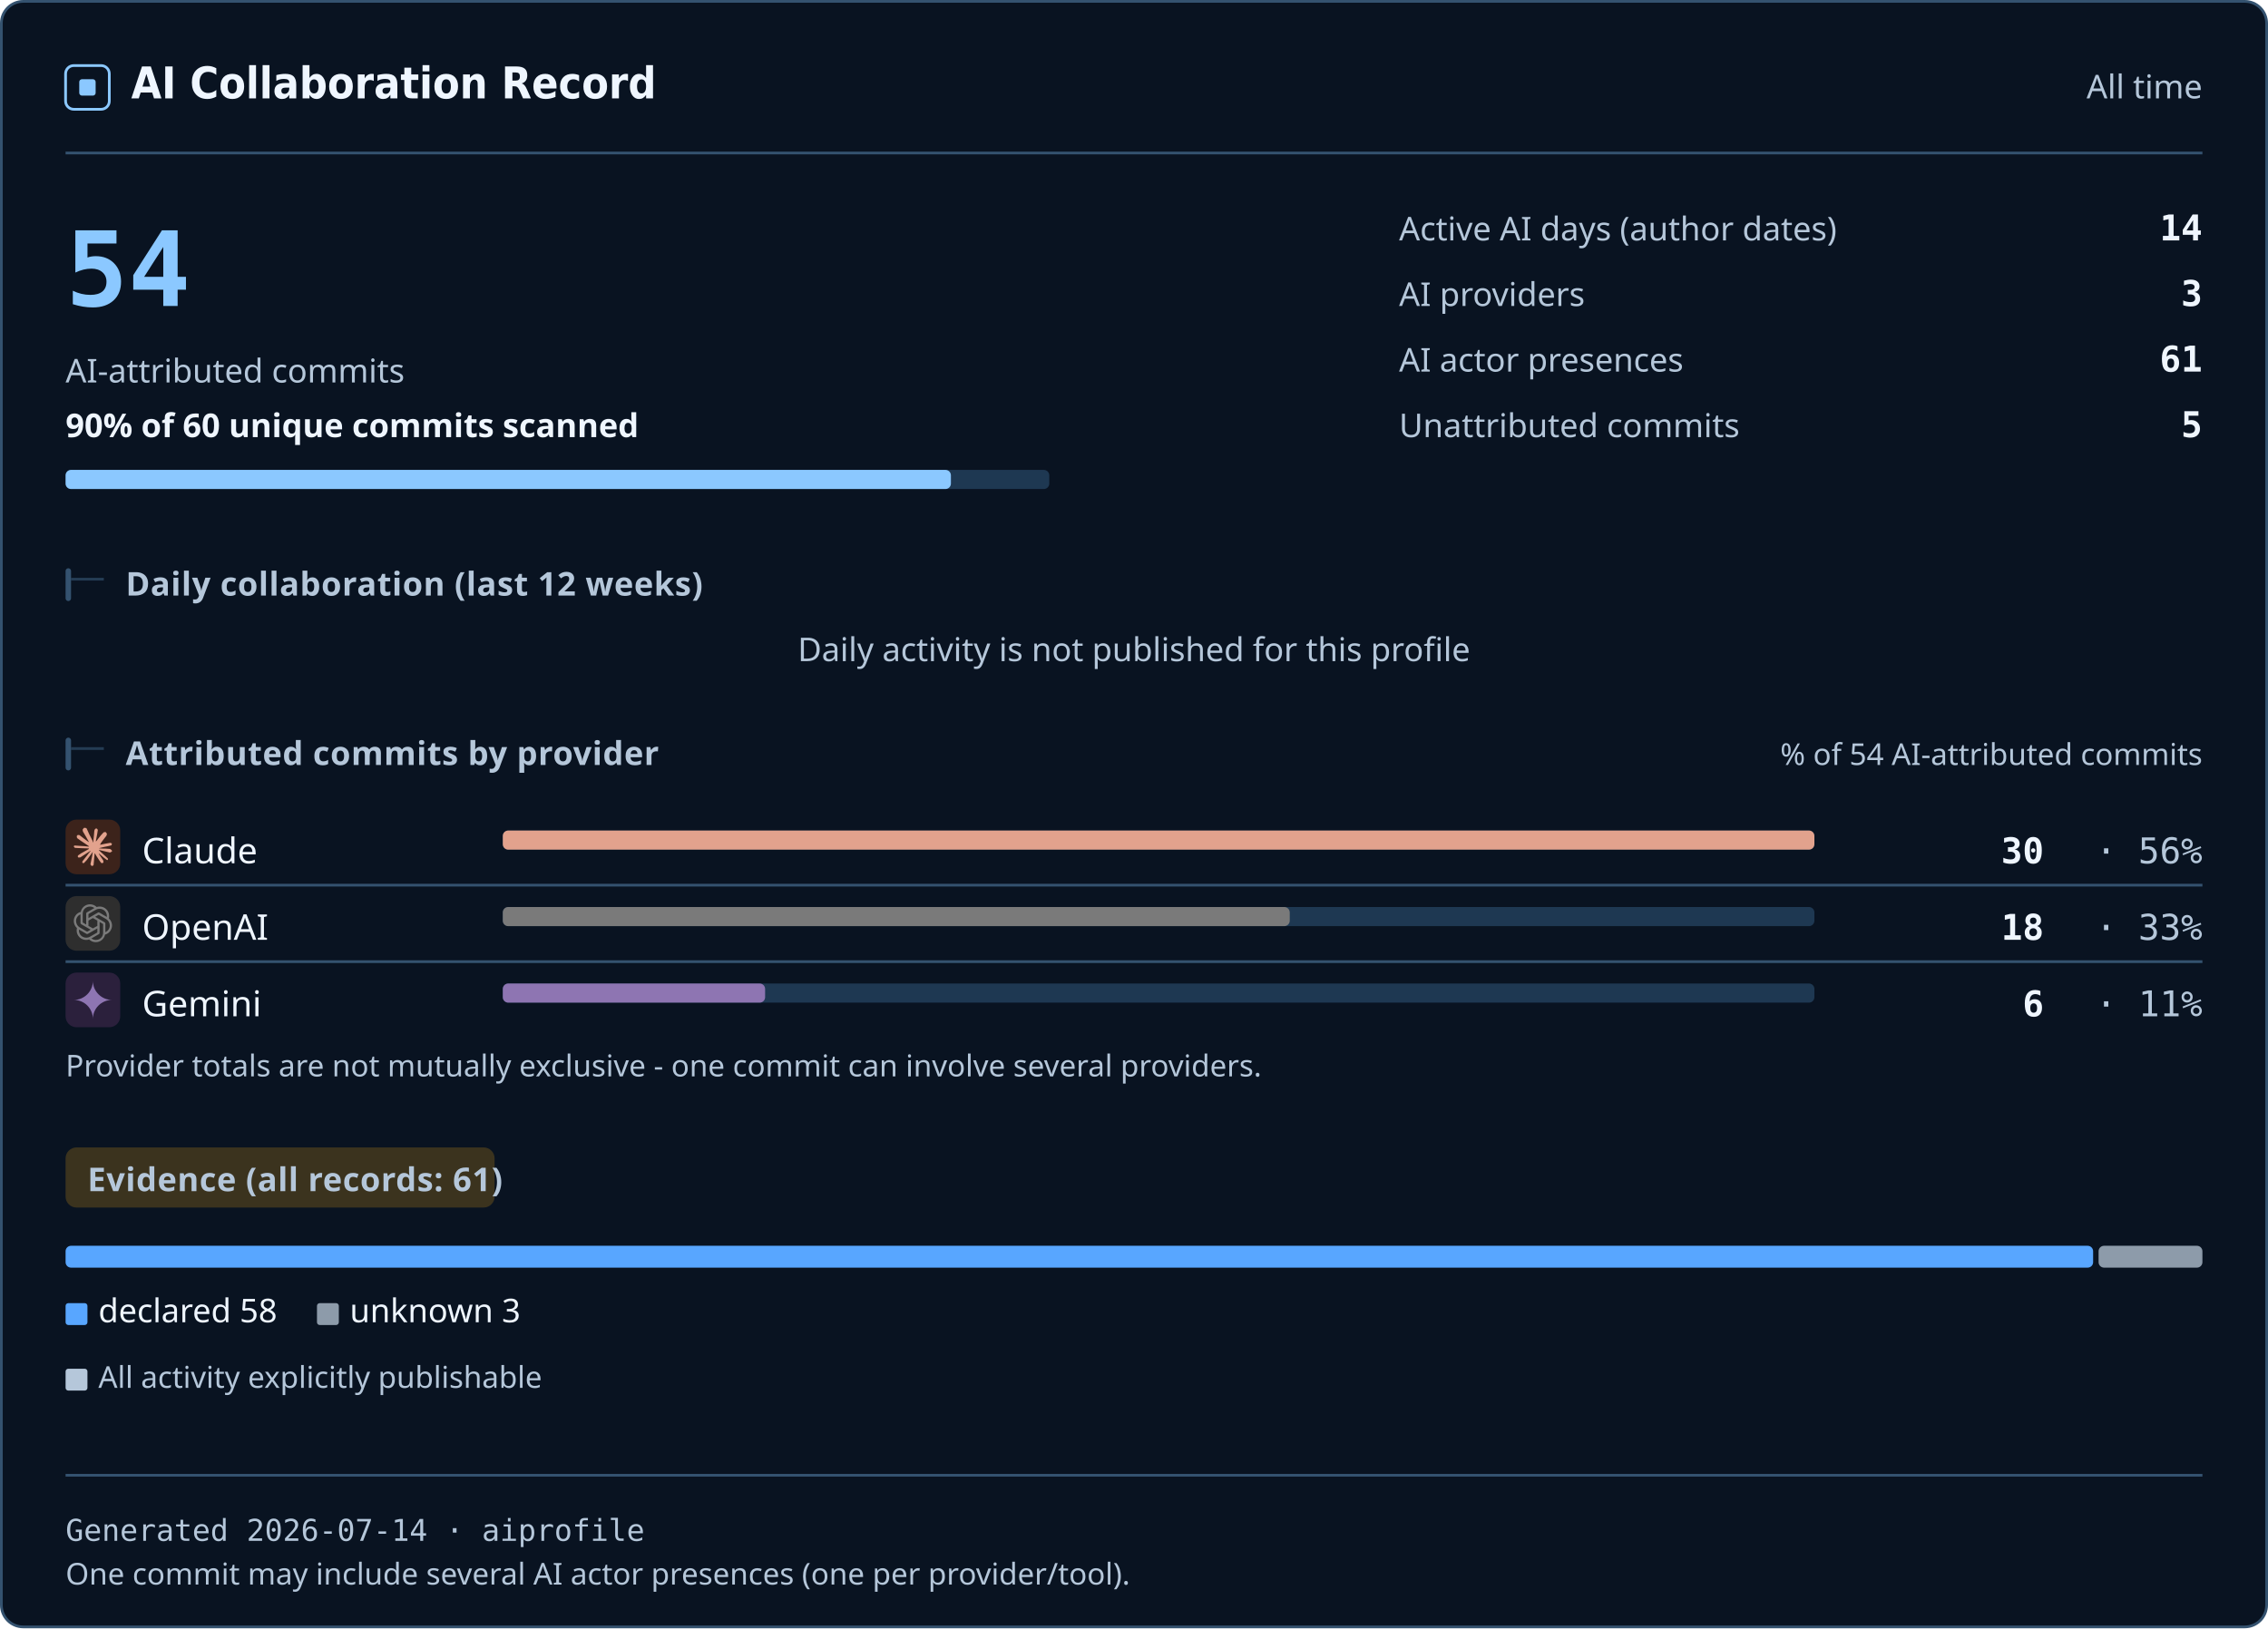
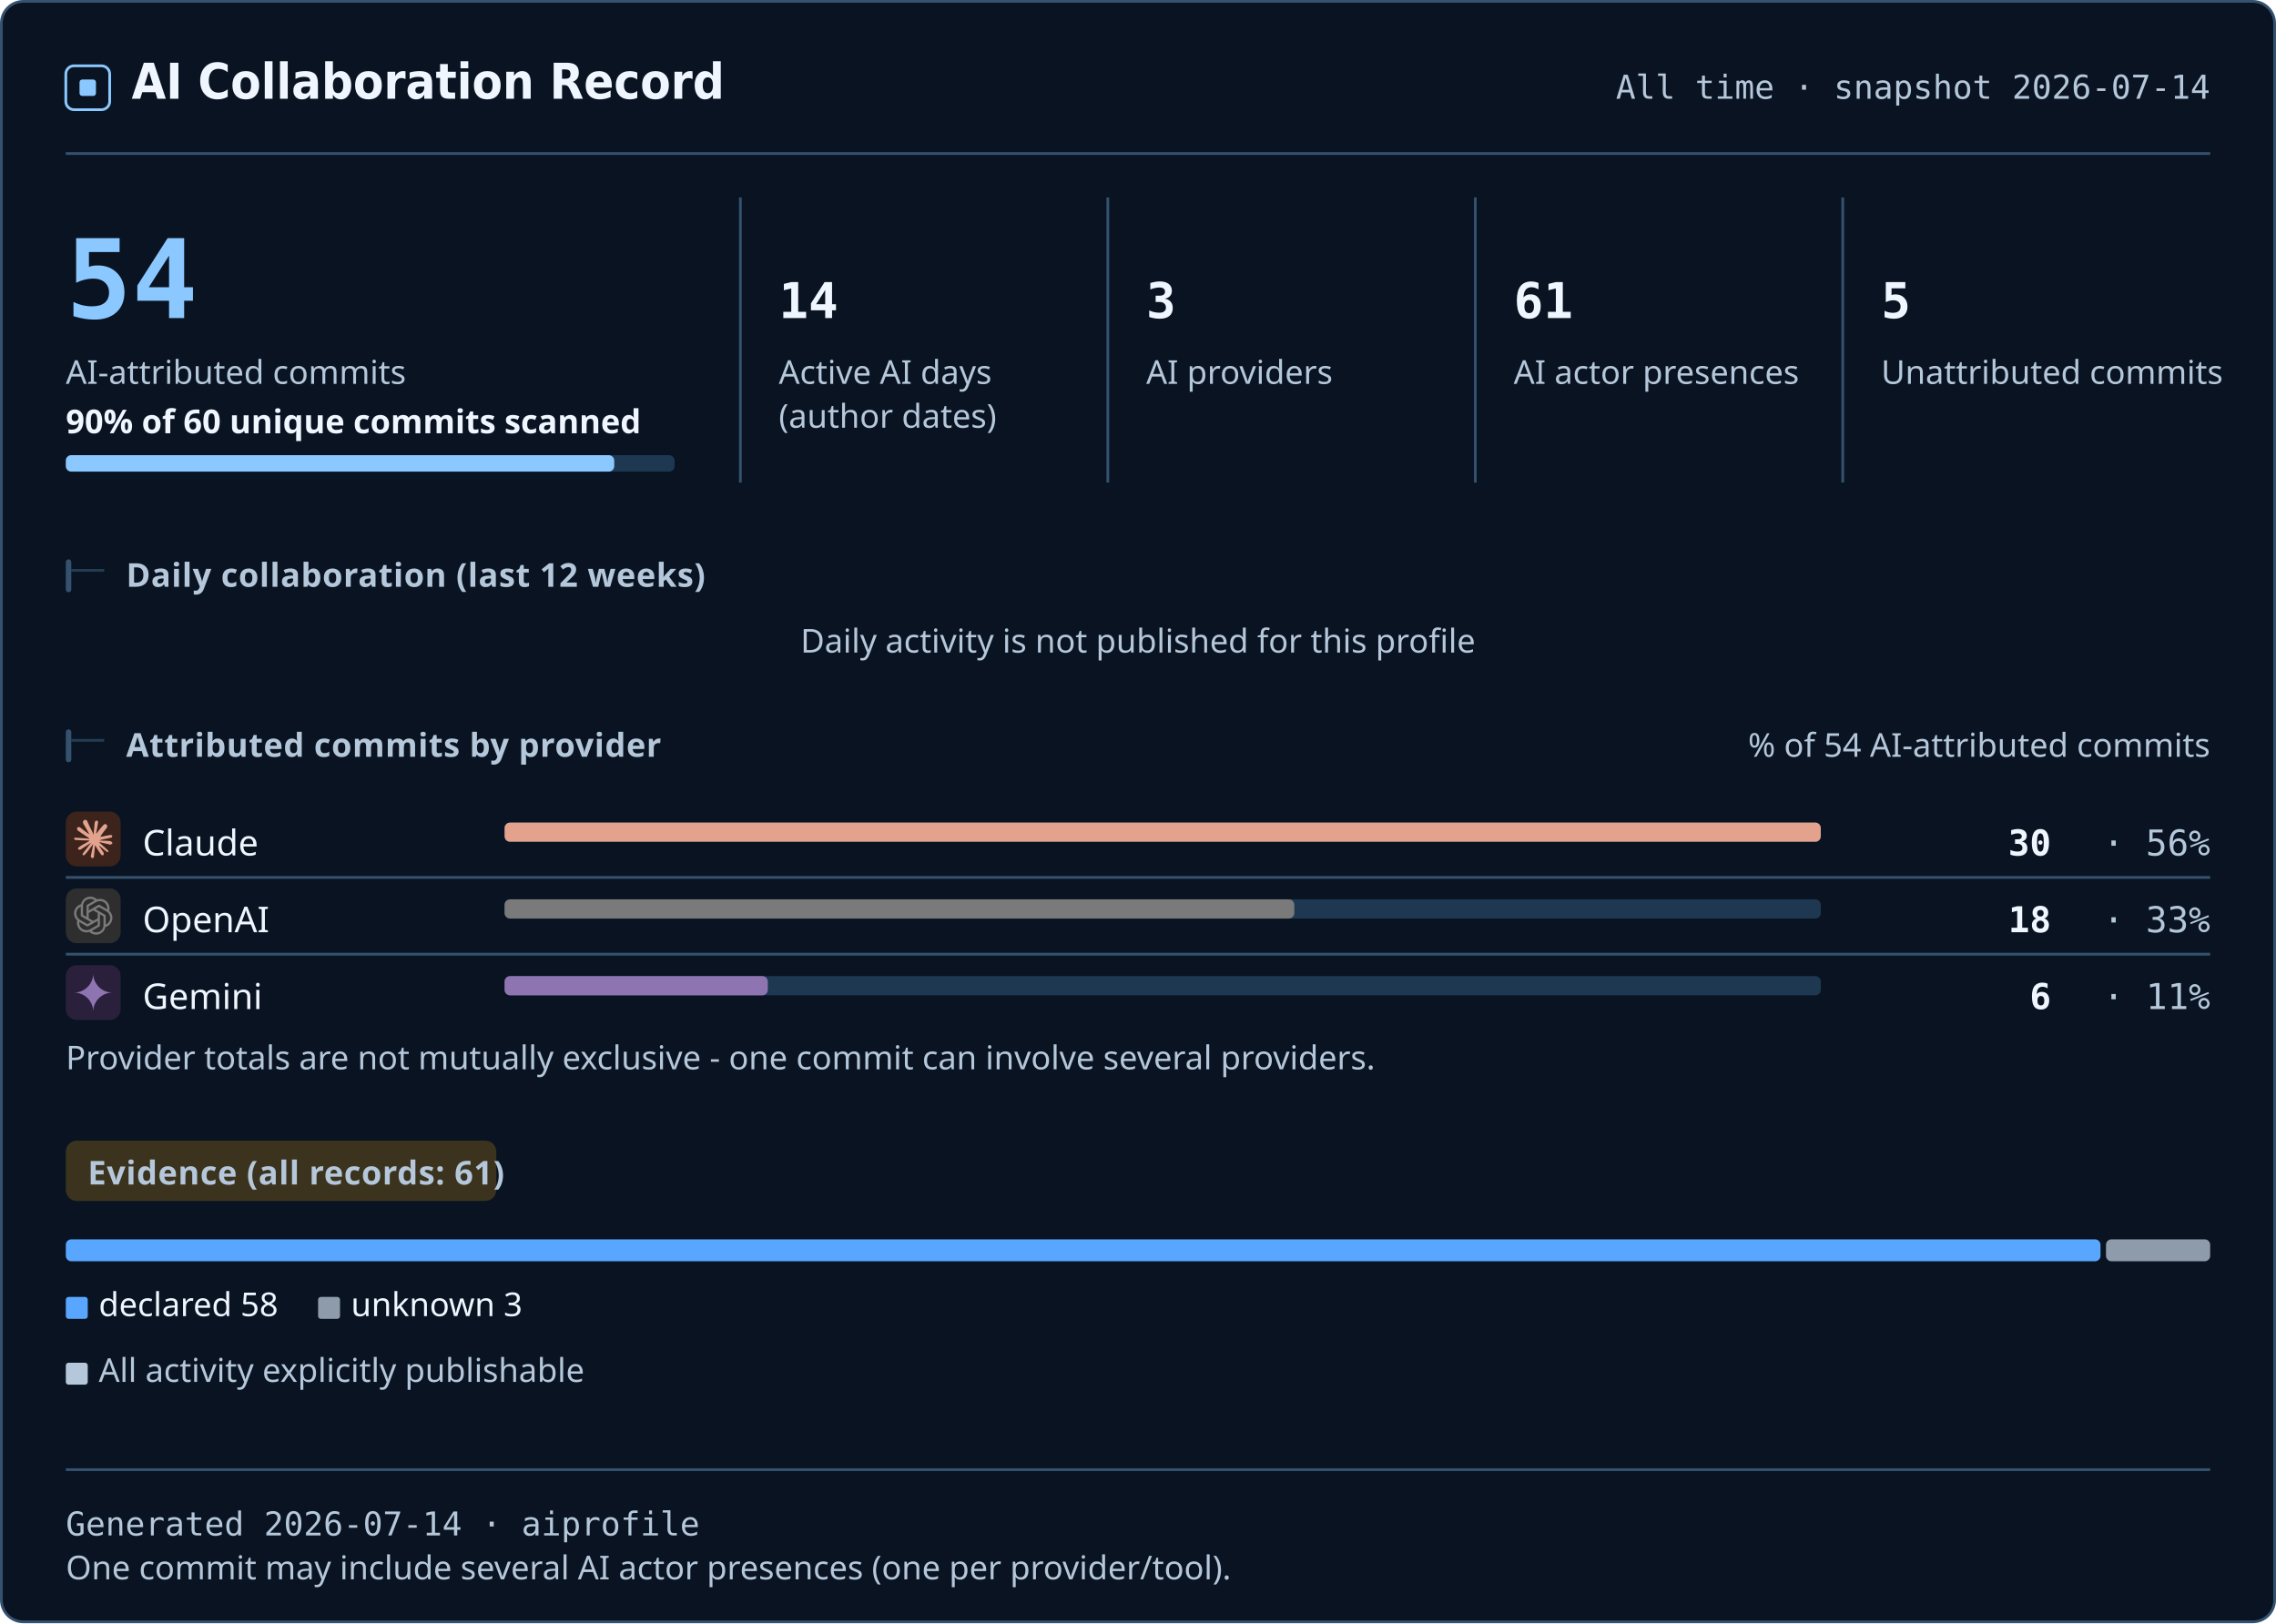
- <svg xmlns="http://www.w3.org/2000/svg" width="830" height="596" viewBox="0 0 830 596" role="img" aria-labelledby="aiprofileSummaryTitle aiprofileSummaryDesc">
-   <rect x="0.5" y="0.5" width="829" height="595" rx="8" fill="#091321" stroke="#34526f" stroke-width="1" />
+ <svg xmlns="http://www.w3.org/2000/svg" width="830" height="592" viewBox="0 0 830 592" role="img" aria-labelledby="aiprofileSummaryTitle aiprofileSummaryDesc">
+   <rect x="0.5" y="0.5" width="829" height="591" rx="8" fill="#091321" stroke="#34526f" stroke-width="1" />
  <rect x="24" y="24" width="16" height="16" rx="3" fill="#091321" stroke="#8bc8ff" stroke-width="1" />
  <rect x="29" y="29" width="6" height="6" rx="1" fill="#8bc8ff" />
-   <text x="48" y="36" font-family="'IBM Plex Sans Condensed', 'Aptos Display', 'Segoe UI', 'DejaVu Sans Condensed', sans-serif" font-size="16" font-weight="600" fill="#eff6ff" text-anchor="start">AI Collaboration Record</text>
-   <text x="806" y="36" font-family="'IBM Plex Sans', 'Aptos', 'Segoe UI', 'Noto Sans', 'DejaVu Sans', sans-serif" font-size="12" font-weight="400" fill="#b5c7da" text-anchor="end">All time</text>
+   <text x="48" y="36" font-family="'IBM Plex Sans Condensed', 'Aptos Display', 'Segoe UI', 'DejaVu Sans Condensed', sans-serif" font-size="18" font-weight="600" fill="#eff6ff" text-anchor="start">AI Collaboration Record</text>
+   <text x="806" y="36" font-family="'IBM Plex Mono', 'Cascadia Mono', 'SFMono-Regular', 'DejaVu Sans Mono', Consolas, monospace" font-size="12" font-weight="400" fill="#b5c7da" text-anchor="end">All time · snapshot 2026-07-14</text>
  <line x1="24" y1="56" x2="806" y2="56" stroke="#34526f" />
-   <text x="24" y="112" font-family="'IBM Plex Mono', 'Cascadia Mono', 'SFMono-Regular', 'DejaVu Sans Mono', Consolas, monospace" font-size="38" font-weight="700" fill="#8bc8ff" text-anchor="start">54</text>
+   <text x="24" y="116" font-family="'IBM Plex Mono', 'Cascadia Mono', 'SFMono-Regular', 'DejaVu Sans Mono', Consolas, monospace" font-size="40" font-weight="700" fill="#8bc8ff" text-anchor="start">54</text>
  <text x="24" y="140" font-family="'IBM Plex Sans', 'Aptos', 'Segoe UI', 'Noto Sans', 'DejaVu Sans', sans-serif" font-size="12" font-weight="400" fill="#b5c7da" text-anchor="start">AI-attributed commits</text>
-   <text x="24" y="160" font-family="'IBM Plex Sans', 'Aptos', 'Segoe UI', 'Noto Sans', 'DejaVu Sans', sans-serif" font-size="12" font-weight="600" fill="#eff6ff" text-anchor="start">90% of 60 unique commits scanned</text>
-   <rect x="24" y="172" width="360" height="7" rx="2" fill="#1e3852" />
-   <rect x="24" y="172" width="324" height="7" rx="2" fill="#8bc8ff" />
-   <text x="512" y="88" font-family="'IBM Plex Sans', 'Aptos', 'Segoe UI', 'Noto Sans', 'DejaVu Sans', sans-serif" font-size="12" font-weight="400" fill="#b5c7da" text-anchor="start">Active AI days (author dates)</text>
-   <text x="806" y="88" font-family="'IBM Plex Mono', 'Cascadia Mono', 'SFMono-Regular', 'DejaVu Sans Mono', Consolas, monospace" font-size="13" font-weight="600" fill="#eff6ff" text-anchor="end">14</text>
-   <text x="512" y="112" font-family="'IBM Plex Sans', 'Aptos', 'Segoe UI', 'Noto Sans', 'DejaVu Sans', sans-serif" font-size="12" font-weight="400" fill="#b5c7da" text-anchor="start">AI providers</text>
-   <text x="806" y="112" font-family="'IBM Plex Mono', 'Cascadia Mono', 'SFMono-Regular', 'DejaVu Sans Mono', Consolas, monospace" font-size="13" font-weight="600" fill="#eff6ff" text-anchor="end">3</text>
-   <text x="512" y="136" font-family="'IBM Plex Sans', 'Aptos', 'Segoe UI', 'Noto Sans', 'DejaVu Sans', sans-serif" font-size="12" font-weight="400" fill="#b5c7da" text-anchor="start">AI actor presences</text>
-   <text x="806" y="136" font-family="'IBM Plex Mono', 'Cascadia Mono', 'SFMono-Regular', 'DejaVu Sans Mono', Consolas, monospace" font-size="13" font-weight="600" fill="#eff6ff" text-anchor="end">61</text>
-   <text x="512" y="160" font-family="'IBM Plex Sans', 'Aptos', 'Segoe UI', 'Noto Sans', 'DejaVu Sans', sans-serif" font-size="12" font-weight="400" fill="#b5c7da" text-anchor="start">Unattributed commits</text>
-   <text x="806" y="160" font-family="'IBM Plex Mono', 'Cascadia Mono', 'SFMono-Regular', 'DejaVu Sans Mono', Consolas, monospace" font-size="13" font-weight="600" fill="#eff6ff" text-anchor="end">5</text>
-   <rect x="24" y="208" width="2" height="12" rx="1" fill="#34526f" />
-   <line x1="26" y1="212" x2="38" y2="212" stroke="#34526f" stroke-opacity="0.65" />
-   <text x="46" y="218" font-family="'IBM Plex Sans', 'Aptos', 'Segoe UI', 'Noto Sans', 'DejaVu Sans', sans-serif" font-size="12" font-weight="600" fill="#b5c7da" text-anchor="start" letter-spacing="0.2">Daily collaboration (last 12 weeks)</text>
-   <text x="415" y="242" font-family="'IBM Plex Sans', 'Aptos', 'Segoe UI', 'Noto Sans', 'DejaVu Sans', sans-serif" font-size="12" font-weight="400" fill="#b5c7da" text-anchor="middle">Daily activity is not published for this profile</text>
-   <rect x="24" y="270" width="2" height="12" rx="1" fill="#34526f" />
-   <line x1="26" y1="274" x2="38" y2="274" stroke="#34526f" stroke-opacity="0.65" />
-   <text x="46" y="280" font-family="'IBM Plex Sans', 'Aptos', 'Segoe UI', 'Noto Sans', 'DejaVu Sans', sans-serif" font-size="12" font-weight="600" fill="#b5c7da" text-anchor="start" letter-spacing="0.2">Attributed commits by provider</text>
-   <text x="806" y="280" font-family="'IBM Plex Sans', 'Aptos', 'Segoe UI', 'Noto Sans', 'DejaVu Sans', sans-serif" font-size="11" font-weight="400" fill="#b5c7da" text-anchor="end">% of 54 AI-attributed commits</text>
-   <rect x="24" y="300" width="20" height="20" rx="4" fill="#3C231B" />
-   <path d="m4.714 15.956 4.717-2.647.079-.231-.079-.128h-.231l-.789-.049-2.696-.073-2.337-.097-2.265-.121-.571-.121-.534-.704.055-.352.48-.322.686.061 1.518.103 2.277.158 1.651.097 2.447.255h.389l.055-.158-.134-.097-.103-.097L6.973 9.836l-2.55-1.688-1.336-.971-.723-.492-.364-.461-.158-1.008.656-.723.88.061.225.061.892.686 1.906 1.475 2.489 1.834.364.303.146-.103.018-.073-.164-.273-1.354-2.447-1.445-2.489-.643-1.032-.17-.619c-.061-.255-.103-.467-.103-.729L6.287.134 6.7 0l.996.134.419.364.619 1.415 1.002 2.228 1.554 3.03.455.898.243.832.091.255h.158v-.146l.128-1.706.237-2.095.231-2.696.079-.759.376-.911.747-.492.583.279.48.686-.067.443-.285 1.852-.559 2.902-.364 1.943h.212l.243-.243.984-1.305 1.651-2.064.729-.82.85-.905.546-.431h1.032l.759 1.129-.34 1.166-1.062 1.348-.88 1.141-1.263 1.7-.789 1.36.073.109.188-.018 2.853-.607 1.542-.279 1.84-.316.832.389.091.395-.328.807-1.967.486-2.307.461-3.436.814-.043.03.049.061 1.548.146.662.036h1.621l3.018.225.789.522.474.638-.079.486-1.214.619-1.639-.389-3.825-.911-1.311-.328h-.182v.109l1.093 1.069 2.003 1.809 2.507 2.331.128.577-.322.455-.34-.049-2.204-1.657-.85-.747-1.925-1.621h-.128v.17l.443.65 2.344 3.521.121 1.081-.17.352-.607.212-.668-.121-1.372-1.925L14.38 17.959l-1.141-1.943-.14.079-.674 7.255-.316.37-.729.279-.607-.461-.322-.747.322-1.475.389-1.925.316-1.53.285-1.9.17-.631-.012-.043-.14.018-1.433 1.967-2.18 2.945-1.724 1.846-.413.164-.716-.37.067-.662.401-.589 2.386-3.036 1.439-1.882.929-1.087-.006-.158h-.055l-6.338 4.116-1.129.146-.486-.455.061-.747.231-.243 1.906-1.311Z" fill="#E2A28D" transform="translate(27,303) scale(0.583333)" />
-   <text x="52" y="316" font-family="'IBM Plex Sans', 'Aptos', 'Segoe UI', 'Noto Sans', 'DejaVu Sans', sans-serif" font-size="13" font-weight="400" fill="#eff6ff" text-anchor="start">Claude</text>
-   <rect x="184" y="304" width="480" height="7" rx="2" fill="#1e3852" />
-   <rect x="184" y="304" width="480" height="7" rx="2" fill="#E2A28D" />
-   <text x="748" y="316" font-family="'IBM Plex Mono', 'Cascadia Mono', 'SFMono-Regular', 'DejaVu Sans Mono', Consolas, monospace" font-size="13" text-anchor="end">
+   <text x="24" y="158" font-family="'IBM Plex Sans', 'Aptos', 'Segoe UI', 'Noto Sans', 'DejaVu Sans', sans-serif" font-size="12" font-weight="600" fill="#eff6ff" text-anchor="start">90% of 60 unique commits scanned</text>
+   <rect x="24" y="166" width="222" height="6" rx="2" fill="#1e3852" />
+   <rect x="24" y="166" width="200" height="6" rx="2" fill="#8bc8ff" />
+   <line x1="270" y1="72" x2="270" y2="176" stroke="#34526f" />
+   <text x="284" y="116" font-family="'IBM Plex Mono', 'Cascadia Mono', 'SFMono-Regular', 'DejaVu Sans Mono', Consolas, monospace" font-size="18" font-weight="600" fill="#eff6ff" text-anchor="start">14</text>
+   <text x="284" y="140" font-family="'IBM Plex Sans', 'Aptos', 'Segoe UI', 'Noto Sans', 'DejaVu Sans', sans-serif" font-size="12" font-weight="400" fill="#b5c7da" text-anchor="start">Active AI days</text>
+   <text x="284" y="156" font-family="'IBM Plex Sans', 'Aptos', 'Segoe UI', 'Noto Sans', 'DejaVu Sans', sans-serif" font-size="12" font-weight="400" fill="#b5c7da" text-anchor="start">(author dates)</text>
+   <line x1="404" y1="72" x2="404" y2="176" stroke="#34526f" />
+   <text x="418" y="116" font-family="'IBM Plex Mono', 'Cascadia Mono', 'SFMono-Regular', 'DejaVu Sans Mono', Consolas, monospace" font-size="18" font-weight="600" fill="#eff6ff" text-anchor="start">3</text>
+   <text x="418" y="140" font-family="'IBM Plex Sans', 'Aptos', 'Segoe UI', 'Noto Sans', 'DejaVu Sans', sans-serif" font-size="12" font-weight="400" fill="#b5c7da" text-anchor="start">AI providers</text>
+   <line x1="538" y1="72" x2="538" y2="176" stroke="#34526f" />
+   <text x="552" y="116" font-family="'IBM Plex Mono', 'Cascadia Mono', 'SFMono-Regular', 'DejaVu Sans Mono', Consolas, monospace" font-size="18" font-weight="600" fill="#eff6ff" text-anchor="start">61</text>
+   <text x="552" y="140" font-family="'IBM Plex Sans', 'Aptos', 'Segoe UI', 'Noto Sans', 'DejaVu Sans', sans-serif" font-size="12" font-weight="400" fill="#b5c7da" text-anchor="start">AI actor presences</text>
+   <line x1="672" y1="72" x2="672" y2="176" stroke="#34526f" />
+   <text x="686" y="116" font-family="'IBM Plex Mono', 'Cascadia Mono', 'SFMono-Regular', 'DejaVu Sans Mono', Consolas, monospace" font-size="18" font-weight="600" fill="#eff6ff" text-anchor="start">5</text>
+   <text x="686" y="140" font-family="'IBM Plex Sans', 'Aptos', 'Segoe UI', 'Noto Sans', 'DejaVu Sans', sans-serif" font-size="12" font-weight="400" fill="#b5c7da" text-anchor="start">Unattributed commits</text>
+   <rect x="24" y="204" width="2" height="12" rx="1" fill="#34526f" />
+   <line x1="26" y1="208" x2="38" y2="208" stroke="#34526f" stroke-opacity="0.65" />
+   <text x="46" y="214" font-family="'IBM Plex Sans', 'Aptos', 'Segoe UI', 'Noto Sans', 'DejaVu Sans', sans-serif" font-size="12" font-weight="600" fill="#b5c7da" text-anchor="start" letter-spacing="0.2">Daily collaboration (last 12 weeks)</text>
+   <text x="415" y="238" font-family="'IBM Plex Sans', 'Aptos', 'Segoe UI', 'Noto Sans', 'DejaVu Sans', sans-serif" font-size="12" font-weight="400" fill="#b5c7da" text-anchor="middle">Daily activity is not published for this profile</text>
+   <rect x="24" y="266" width="2" height="12" rx="1" fill="#34526f" />
+   <line x1="26" y1="270" x2="38" y2="270" stroke="#34526f" stroke-opacity="0.65" />
+   <text x="46" y="276" font-family="'IBM Plex Sans', 'Aptos', 'Segoe UI', 'Noto Sans', 'DejaVu Sans', sans-serif" font-size="12" font-weight="600" fill="#b5c7da" text-anchor="start" letter-spacing="0.2">Attributed commits by provider</text>
+   <text x="806" y="276" font-family="'IBM Plex Sans', 'Aptos', 'Segoe UI', 'Noto Sans', 'DejaVu Sans', sans-serif" font-size="12" font-weight="400" fill="#b5c7da" text-anchor="end">% of 54 AI-attributed commits</text>
+   <rect x="24" y="296" width="20" height="20" rx="4" fill="#3C231B" />
+   <path d="m4.714 15.956 4.717-2.647.079-.231-.079-.128h-.231l-.789-.049-2.696-.073-2.337-.097-2.265-.121-.571-.121-.534-.704.055-.352.48-.322.686.061 1.518.103 2.277.158 1.651.097 2.447.255h.389l.055-.158-.134-.097-.103-.097L6.973 9.836l-2.55-1.688-1.336-.971-.723-.492-.364-.461-.158-1.008.656-.723.88.061.225.061.892.686 1.906 1.475 2.489 1.834.364.303.146-.103.018-.073-.164-.273-1.354-2.447-1.445-2.489-.643-1.032-.17-.619c-.061-.255-.103-.467-.103-.729L6.287.134 6.7 0l.996.134.419.364.619 1.415 1.002 2.228 1.554 3.03.455.898.243.832.091.255h.158v-.146l.128-1.706.237-2.095.231-2.696.079-.759.376-.911.747-.492.583.279.48.686-.067.443-.285 1.852-.559 2.902-.364 1.943h.212l.243-.243.984-1.305 1.651-2.064.729-.82.85-.905.546-.431h1.032l.759 1.129-.34 1.166-1.062 1.348-.88 1.141-1.263 1.7-.789 1.36.073.109.188-.018 2.853-.607 1.542-.279 1.84-.316.832.389.091.395-.328.807-1.967.486-2.307.461-3.436.814-.043.03.049.061 1.548.146.662.036h1.621l3.018.225.789.522.474.638-.079.486-1.214.619-1.639-.389-3.825-.911-1.311-.328h-.182v.109l1.093 1.069 2.003 1.809 2.507 2.331.128.577-.322.455-.34-.049-2.204-1.657-.85-.747-1.925-1.621h-.128v.17l.443.65 2.344 3.521.121 1.081-.17.352-.607.212-.668-.121-1.372-1.925L14.38 17.959l-1.141-1.943-.14.079-.674 7.255-.316.37-.729.279-.607-.461-.322-.747.322-1.475.389-1.925.316-1.53.285-1.9.17-.631-.012-.043-.14.018-1.433 1.967-2.18 2.945-1.724 1.846-.413.164-.716-.37.067-.662.401-.589 2.386-3.036 1.439-1.882.929-1.087-.006-.158h-.055l-6.338 4.116-1.129.146-.486-.455.061-.747.231-.243 1.906-1.311Z" fill="#E2A28D" transform="translate(27,299) scale(0.583333)" />
+   <text x="52" y="312" font-family="'IBM Plex Sans', 'Aptos', 'Segoe UI', 'Noto Sans', 'DejaVu Sans', sans-serif" font-size="13" font-weight="400" fill="#eff6ff" text-anchor="start">Claude</text>
+   <rect x="184" y="300" width="480" height="7" rx="2" fill="#1e3852" />
+   <rect x="184" y="300" width="480" height="7" rx="2" fill="#E2A28D" />
+   <text x="748" y="312" font-family="'IBM Plex Mono', 'Cascadia Mono', 'SFMono-Regular', 'DejaVu Sans Mono', Consolas, monospace" font-size="13" text-anchor="end">
    <tspan fill="#eff6ff" font-weight="600">30</tspan>
  </text>
-   <text x="806" y="316" font-family="'IBM Plex Mono', 'Cascadia Mono', 'SFMono-Regular', 'DejaVu Sans Mono', Consolas, monospace" font-size="13" text-anchor="end">
+   <text x="806" y="312" font-family="'IBM Plex Mono', 'Cascadia Mono', 'SFMono-Regular', 'DejaVu Sans Mono', Consolas, monospace" font-size="13" text-anchor="end">
    <tspan fill="#b5c7da" font-weight="400"> · 56%</tspan>
  </text>
-   <line x1="24" y1="324" x2="806" y2="324" stroke="#34526f" />
-   <rect x="24" y="328" width="20" height="20" rx="4" fill="#2E2E2E" />
-   <path d="M9.205 8.658v-2.26c0-.19.072-.333.238-.428l4.543-2.616c.619-.357 1.356-.523 2.117-.523 2.854 0 4.662 2.212 4.662 4.566 0 .167 0 .357-.024.547l-4.71-2.759a.797.797 0 00-.856 0l-5.97 3.473zm10.609 8.8V12.06c0-.333-.143-.57-.429-.737l-5.97-3.473 1.95-1.118a.433.433 0 01.476 0l4.543 2.617c1.309.76 2.189 2.378 2.189 3.948 0 1.808-1.07 3.473-2.76 4.163zM7.802 12.703l-1.95-1.142c-.167-.095-.239-.238-.239-.428V5.899c0-2.545 1.95-4.472 4.591-4.472 1 0 1.927.333 2.712.928L8.23 5.067c-.285.166-.428.404-.428.737v6.898zM12 15.128l-2.795-1.57v-3.33L12 8.658l2.795 1.57v3.33L12 15.128zm1.796 7.23c-1 0-1.927-.332-2.712-.927l4.686-2.712c.285-.166.428-.404.428-.737v-6.898l1.974 1.142c.167.095.238.238.238.428v5.233c0 2.545-1.974 4.472-4.614 4.472zm-5.637-5.303l-4.544-2.617c-1.308-.761-2.188-2.378-2.188-3.948A4.482 4.482 0 014.21 6.327v5.423c0 .333.143.571.428.738l5.947 3.449-1.95 1.118a.432.432 0 01-.476 0zm-.262 3.9c-2.688 0-4.662-2.021-4.662-4.519 0-.19.024-.38.047-.57l4.686 2.71c.286.167.571.167.856 0l5.97-3.448v2.26c0 .19-.07.333-.237.428l-4.543 2.616c-.619.357-1.356.523-2.117.523zm5.899 2.83a5.947 5.947 0 005.827-4.756C22.287 18.339 24 15.84 24 13.296c0-1.665-.713-3.282-1.998-4.448.119-.5.19-.999.19-1.498 0-3.401-2.759-5.947-5.946-5.947-.642 0-1.26.095-1.88.31A5.962 5.962 0 0010.205 0a5.947 5.947 0 00-5.827 4.757C1.713 5.447 0 7.945 0 10.49c0 1.666.713 3.283 1.998 4.448-.119.5-.19 1-.19 1.499 0 3.401 2.759 5.946 5.946 5.946.642 0 1.26-.095 1.88-.309a5.96 5.96 0 004.162 1.713z" fill="#7A7A7A" transform="translate(27,331) scale(0.583333)" />
-   <text x="52" y="344" font-family="'IBM Plex Sans', 'Aptos', 'Segoe UI', 'Noto Sans', 'DejaVu Sans', sans-serif" font-size="13" font-weight="400" fill="#eff6ff" text-anchor="start">OpenAI</text>
-   <rect x="184" y="332" width="480" height="7" rx="2" fill="#1e3852" />
-   <rect x="184" y="332" width="288" height="7" rx="2" fill="#7A7A7A" />
-   <text x="748" y="344" font-family="'IBM Plex Mono', 'Cascadia Mono', 'SFMono-Regular', 'DejaVu Sans Mono', Consolas, monospace" font-size="13" text-anchor="end">
+   <line x1="24" y1="320" x2="806" y2="320" stroke="#34526f" />
+   <rect x="24" y="324" width="20" height="20" rx="4" fill="#2E2E2E" />
+   <path d="M9.205 8.658v-2.26c0-.19.072-.333.238-.428l4.543-2.616c.619-.357 1.356-.523 2.117-.523 2.854 0 4.662 2.212 4.662 4.566 0 .167 0 .357-.024.547l-4.71-2.759a.797.797 0 00-.856 0l-5.97 3.473zm10.609 8.8V12.06c0-.333-.143-.57-.429-.737l-5.97-3.473 1.95-1.118a.433.433 0 01.476 0l4.543 2.617c1.309.76 2.189 2.378 2.189 3.948 0 1.808-1.07 3.473-2.76 4.163zM7.802 12.703l-1.95-1.142c-.167-.095-.239-.238-.239-.428V5.899c0-2.545 1.95-4.472 4.591-4.472 1 0 1.927.333 2.712.928L8.23 5.067c-.285.166-.428.404-.428.737v6.898zM12 15.128l-2.795-1.57v-3.33L12 8.658l2.795 1.57v3.33L12 15.128zm1.796 7.23c-1 0-1.927-.332-2.712-.927l4.686-2.712c.285-.166.428-.404.428-.737v-6.898l1.974 1.142c.167.095.238.238.238.428v5.233c0 2.545-1.974 4.472-4.614 4.472zm-5.637-5.303l-4.544-2.617c-1.308-.761-2.188-2.378-2.188-3.948A4.482 4.482 0 014.21 6.327v5.423c0 .333.143.571.428.738l5.947 3.449-1.95 1.118a.432.432 0 01-.476 0zm-.262 3.9c-2.688 0-4.662-2.021-4.662-4.519 0-.19.024-.38.047-.57l4.686 2.71c.286.167.571.167.856 0l5.97-3.448v2.26c0 .19-.07.333-.237.428l-4.543 2.616c-.619.357-1.356.523-2.117.523zm5.899 2.83a5.947 5.947 0 005.827-4.756C22.287 18.339 24 15.84 24 13.296c0-1.665-.713-3.282-1.998-4.448.119-.5.19-.999.19-1.498 0-3.401-2.759-5.947-5.946-5.947-.642 0-1.26.095-1.88.31A5.962 5.962 0 0010.205 0a5.947 5.947 0 00-5.827 4.757C1.713 5.447 0 7.945 0 10.49c0 1.666.713 3.283 1.998 4.448-.119.5-.19 1-.19 1.499 0 3.401 2.759 5.946 5.946 5.946.642 0 1.26-.095 1.88-.309a5.96 5.96 0 004.162 1.713z" fill="#7A7A7A" transform="translate(27,327) scale(0.583333)" />
+   <text x="52" y="340" font-family="'IBM Plex Sans', 'Aptos', 'Segoe UI', 'Noto Sans', 'DejaVu Sans', sans-serif" font-size="13" font-weight="400" fill="#eff6ff" text-anchor="start">OpenAI</text>
+   <rect x="184" y="328" width="480" height="7" rx="2" fill="#1e3852" />
+   <rect x="184" y="328" width="288" height="7" rx="2" fill="#7A7A7A" />
+   <text x="748" y="340" font-family="'IBM Plex Mono', 'Cascadia Mono', 'SFMono-Regular', 'DejaVu Sans Mono', Consolas, monospace" font-size="13" text-anchor="end">
    <tspan fill="#eff6ff" font-weight="600">18</tspan>
  </text>
-   <text x="806" y="344" font-family="'IBM Plex Mono', 'Cascadia Mono', 'SFMono-Regular', 'DejaVu Sans Mono', Consolas, monospace" font-size="13" text-anchor="end">
+   <text x="806" y="340" font-family="'IBM Plex Mono', 'Cascadia Mono', 'SFMono-Regular', 'DejaVu Sans Mono', Consolas, monospace" font-size="13" text-anchor="end">
    <tspan fill="#b5c7da" font-weight="400"> · 33%</tspan>
  </text>
-   <line x1="24" y1="352" x2="806" y2="352" stroke="#34526f" />
-   <rect x="24" y="356" width="20" height="20" rx="4" fill="#2B203C" />
-   <path d="M11.04 19.32Q12 21.51 12 24q0-2.49.93-4.68.96-2.19 2.58-3.81t3.81-2.55Q21.51 12 24 12q-2.49 0-4.68-.93a12.3 12.3 0 0 1-3.81-2.58 12.3 12.3 0 0 1-2.58-3.81Q12 2.49 12 0q0 2.49-.96 4.68-.93 2.19-2.55 3.81a12.3 12.3 0 0 1-3.81 2.58Q2.49 12 0 12q2.49 0 4.68.96 2.19.93 3.81 2.55t2.55 3.81" fill="#8E75B2" transform="translate(27,359) scale(0.583333)" />
-   <text x="52" y="372" font-family="'IBM Plex Sans', 'Aptos', 'Segoe UI', 'Noto Sans', 'DejaVu Sans', sans-serif" font-size="13" font-weight="400" fill="#eff6ff" text-anchor="start">Gemini</text>
-   <rect x="184" y="360" width="480" height="7" rx="2" fill="#1e3852" />
-   <rect x="184" y="360" width="96" height="7" rx="2" fill="#8E75B2" />
-   <text x="748" y="372" font-family="'IBM Plex Mono', 'Cascadia Mono', 'SFMono-Regular', 'DejaVu Sans Mono', Consolas, monospace" font-size="13" text-anchor="end">
+   <line x1="24" y1="348" x2="806" y2="348" stroke="#34526f" />
+   <rect x="24" y="352" width="20" height="20" rx="4" fill="#2B203C" />
+   <path d="M11.04 19.32Q12 21.51 12 24q0-2.49.93-4.68.96-2.19 2.58-3.81t3.81-2.55Q21.51 12 24 12q-2.49 0-4.68-.93a12.3 12.3 0 0 1-3.81-2.58 12.3 12.3 0 0 1-2.58-3.81Q12 2.49 12 0q0 2.49-.96 4.68-.93 2.19-2.55 3.81a12.3 12.3 0 0 1-3.81 2.58Q2.49 12 0 12q2.49 0 4.68.96 2.19.93 3.81 2.55t2.55 3.81" fill="#8E75B2" transform="translate(27,355) scale(0.583333)" />
+   <text x="52" y="368" font-family="'IBM Plex Sans', 'Aptos', 'Segoe UI', 'Noto Sans', 'DejaVu Sans', sans-serif" font-size="13" font-weight="400" fill="#eff6ff" text-anchor="start">Gemini</text>
+   <rect x="184" y="356" width="480" height="7" rx="2" fill="#1e3852" />
+   <rect x="184" y="356" width="96" height="7" rx="2" fill="#8E75B2" />
+   <text x="748" y="368" font-family="'IBM Plex Mono', 'Cascadia Mono', 'SFMono-Regular', 'DejaVu Sans Mono', Consolas, monospace" font-size="13" text-anchor="end">
    <tspan fill="#eff6ff" font-weight="600">6</tspan>
  </text>
-   <text x="806" y="372" font-family="'IBM Plex Mono', 'Cascadia Mono', 'SFMono-Regular', 'DejaVu Sans Mono', Consolas, monospace" font-size="13" text-anchor="end">
+   <text x="806" y="368" font-family="'IBM Plex Mono', 'Cascadia Mono', 'SFMono-Regular', 'DejaVu Sans Mono', Consolas, monospace" font-size="13" text-anchor="end">
    <tspan fill="#b5c7da" font-weight="400"> · 11%</tspan>
  </text>
-   <text x="24" y="394" font-family="'IBM Plex Sans', 'Aptos', 'Segoe UI', 'Noto Sans', 'DejaVu Sans', sans-serif" font-size="11" font-weight="400" fill="#b5c7da" text-anchor="start">Provider totals are not mutually exclusive - one commit can involve several providers.</text>
-   <rect x="24" y="420" width="157" height="22" rx="4" fill="#3b331e" />
-   <text x="32" y="436" font-family="'IBM Plex Sans', 'Aptos', 'Segoe UI', 'Noto Sans', 'DejaVu Sans', sans-serif" font-size="12" font-weight="600" fill="#b5c7da" text-anchor="start" letter-spacing="0.2">Evidence (all records: 61)</text>
-   <rect x="24" y="456" width="742" height="8" rx="2" fill="#58a6ff" />
-   <rect x="768" y="456" width="38" height="8" rx="2" fill="#8d9baa" />
-   <rect x="24" y="477" width="8" height="8" rx="1" fill="#58a6ff" />
-   <text x="36" y="484" font-family="'IBM Plex Sans', 'Aptos', 'Segoe UI', 'Noto Sans', 'DejaVu Sans', sans-serif" font-size="12" font-weight="400" fill="#eff6ff" text-anchor="start">declared 58</text>
-   <rect x="116" y="477" width="8" height="8" rx="1" fill="#8d9baa" />
-   <text x="128" y="484" font-family="'IBM Plex Sans', 'Aptos', 'Segoe UI', 'Noto Sans', 'DejaVu Sans', sans-serif" font-size="12" font-weight="400" fill="#eff6ff" text-anchor="start">unknown 3</text>
-   <rect x="24" y="501" width="8" height="8" rx="1" fill="#b5c7da" />
-   <text x="36" y="508" font-family="'IBM Plex Sans', 'Aptos', 'Segoe UI', 'Noto Sans', 'DejaVu Sans', sans-serif" font-size="11" font-weight="400" fill="#b5c7da" text-anchor="start">All activity explicitly publishable</text>
-   <line x1="24" y1="540" x2="806" y2="540" stroke="#34526f" />
-   <text x="24" y="564" font-family="'IBM Plex Mono', 'Cascadia Mono', 'SFMono-Regular', 'DejaVu Sans Mono', Consolas, monospace" font-size="11" font-weight="400" fill="#b5c7da" text-anchor="start">Generated 2026-07-14 · aiprofile</text>
-   <text x="24" y="580" font-family="'IBM Plex Sans', 'Aptos', 'Segoe UI', 'Noto Sans', 'DejaVu Sans', sans-serif" font-size="11" font-weight="400" fill="#b5c7da" text-anchor="start">One commit may include several AI actor presences (one per provider/tool).</text>
+   <text x="24" y="390" font-family="'IBM Plex Sans', 'Aptos', 'Segoe UI', 'Noto Sans', 'DejaVu Sans', sans-serif" font-size="12" font-weight="400" fill="#b5c7da" text-anchor="start">Provider totals are not mutually exclusive - one commit can involve several providers.</text>
+   <rect x="24" y="416" width="157" height="22" rx="4" fill="#3b331e" />
+   <text x="32" y="432" font-family="'IBM Plex Sans', 'Aptos', 'Segoe UI', 'Noto Sans', 'DejaVu Sans', sans-serif" font-size="12" font-weight="600" fill="#b5c7da" text-anchor="start" letter-spacing="0.2">Evidence (all records: 61)</text>
+   <rect x="24" y="452" width="742" height="8" rx="2" fill="#58a6ff" />
+   <rect x="768" y="452" width="38" height="8" rx="2" fill="#8d9baa" />
+   <rect x="24" y="473" width="8" height="8" rx="1" fill="#58a6ff" />
+   <text x="36" y="480" font-family="'IBM Plex Sans', 'Aptos', 'Segoe UI', 'Noto Sans', 'DejaVu Sans', sans-serif" font-size="12" font-weight="400" fill="#eff6ff" text-anchor="start">declared 58</text>
+   <rect x="116" y="473" width="8" height="8" rx="1" fill="#8d9baa" />
+   <text x="128" y="480" font-family="'IBM Plex Sans', 'Aptos', 'Segoe UI', 'Noto Sans', 'DejaVu Sans', sans-serif" font-size="12" font-weight="400" fill="#eff6ff" text-anchor="start">unknown 3</text>
+   <rect x="24" y="497" width="8" height="8" rx="1" fill="#b5c7da" />
+   <text x="36" y="504" font-family="'IBM Plex Sans', 'Aptos', 'Segoe UI', 'Noto Sans', 'DejaVu Sans', sans-serif" font-size="12" font-weight="400" fill="#b5c7da" text-anchor="start">All activity explicitly publishable</text>
+   <line x1="24" y1="536" x2="806" y2="536" stroke="#34526f" />
+   <text x="24" y="560" font-family="'IBM Plex Mono', 'Cascadia Mono', 'SFMono-Regular', 'DejaVu Sans Mono', Consolas, monospace" font-size="12" font-weight="400" fill="#b5c7da" text-anchor="start">Generated 2026-07-14 · aiprofile</text>
+   <text x="24" y="576" font-family="'IBM Plex Sans', 'Aptos', 'Segoe UI', 'Noto Sans', 'DejaVu Sans', sans-serif" font-size="12" font-weight="400" fill="#b5c7da" text-anchor="start">One commit may include several AI actor presences (one per provider/tool).</text>
</svg>
